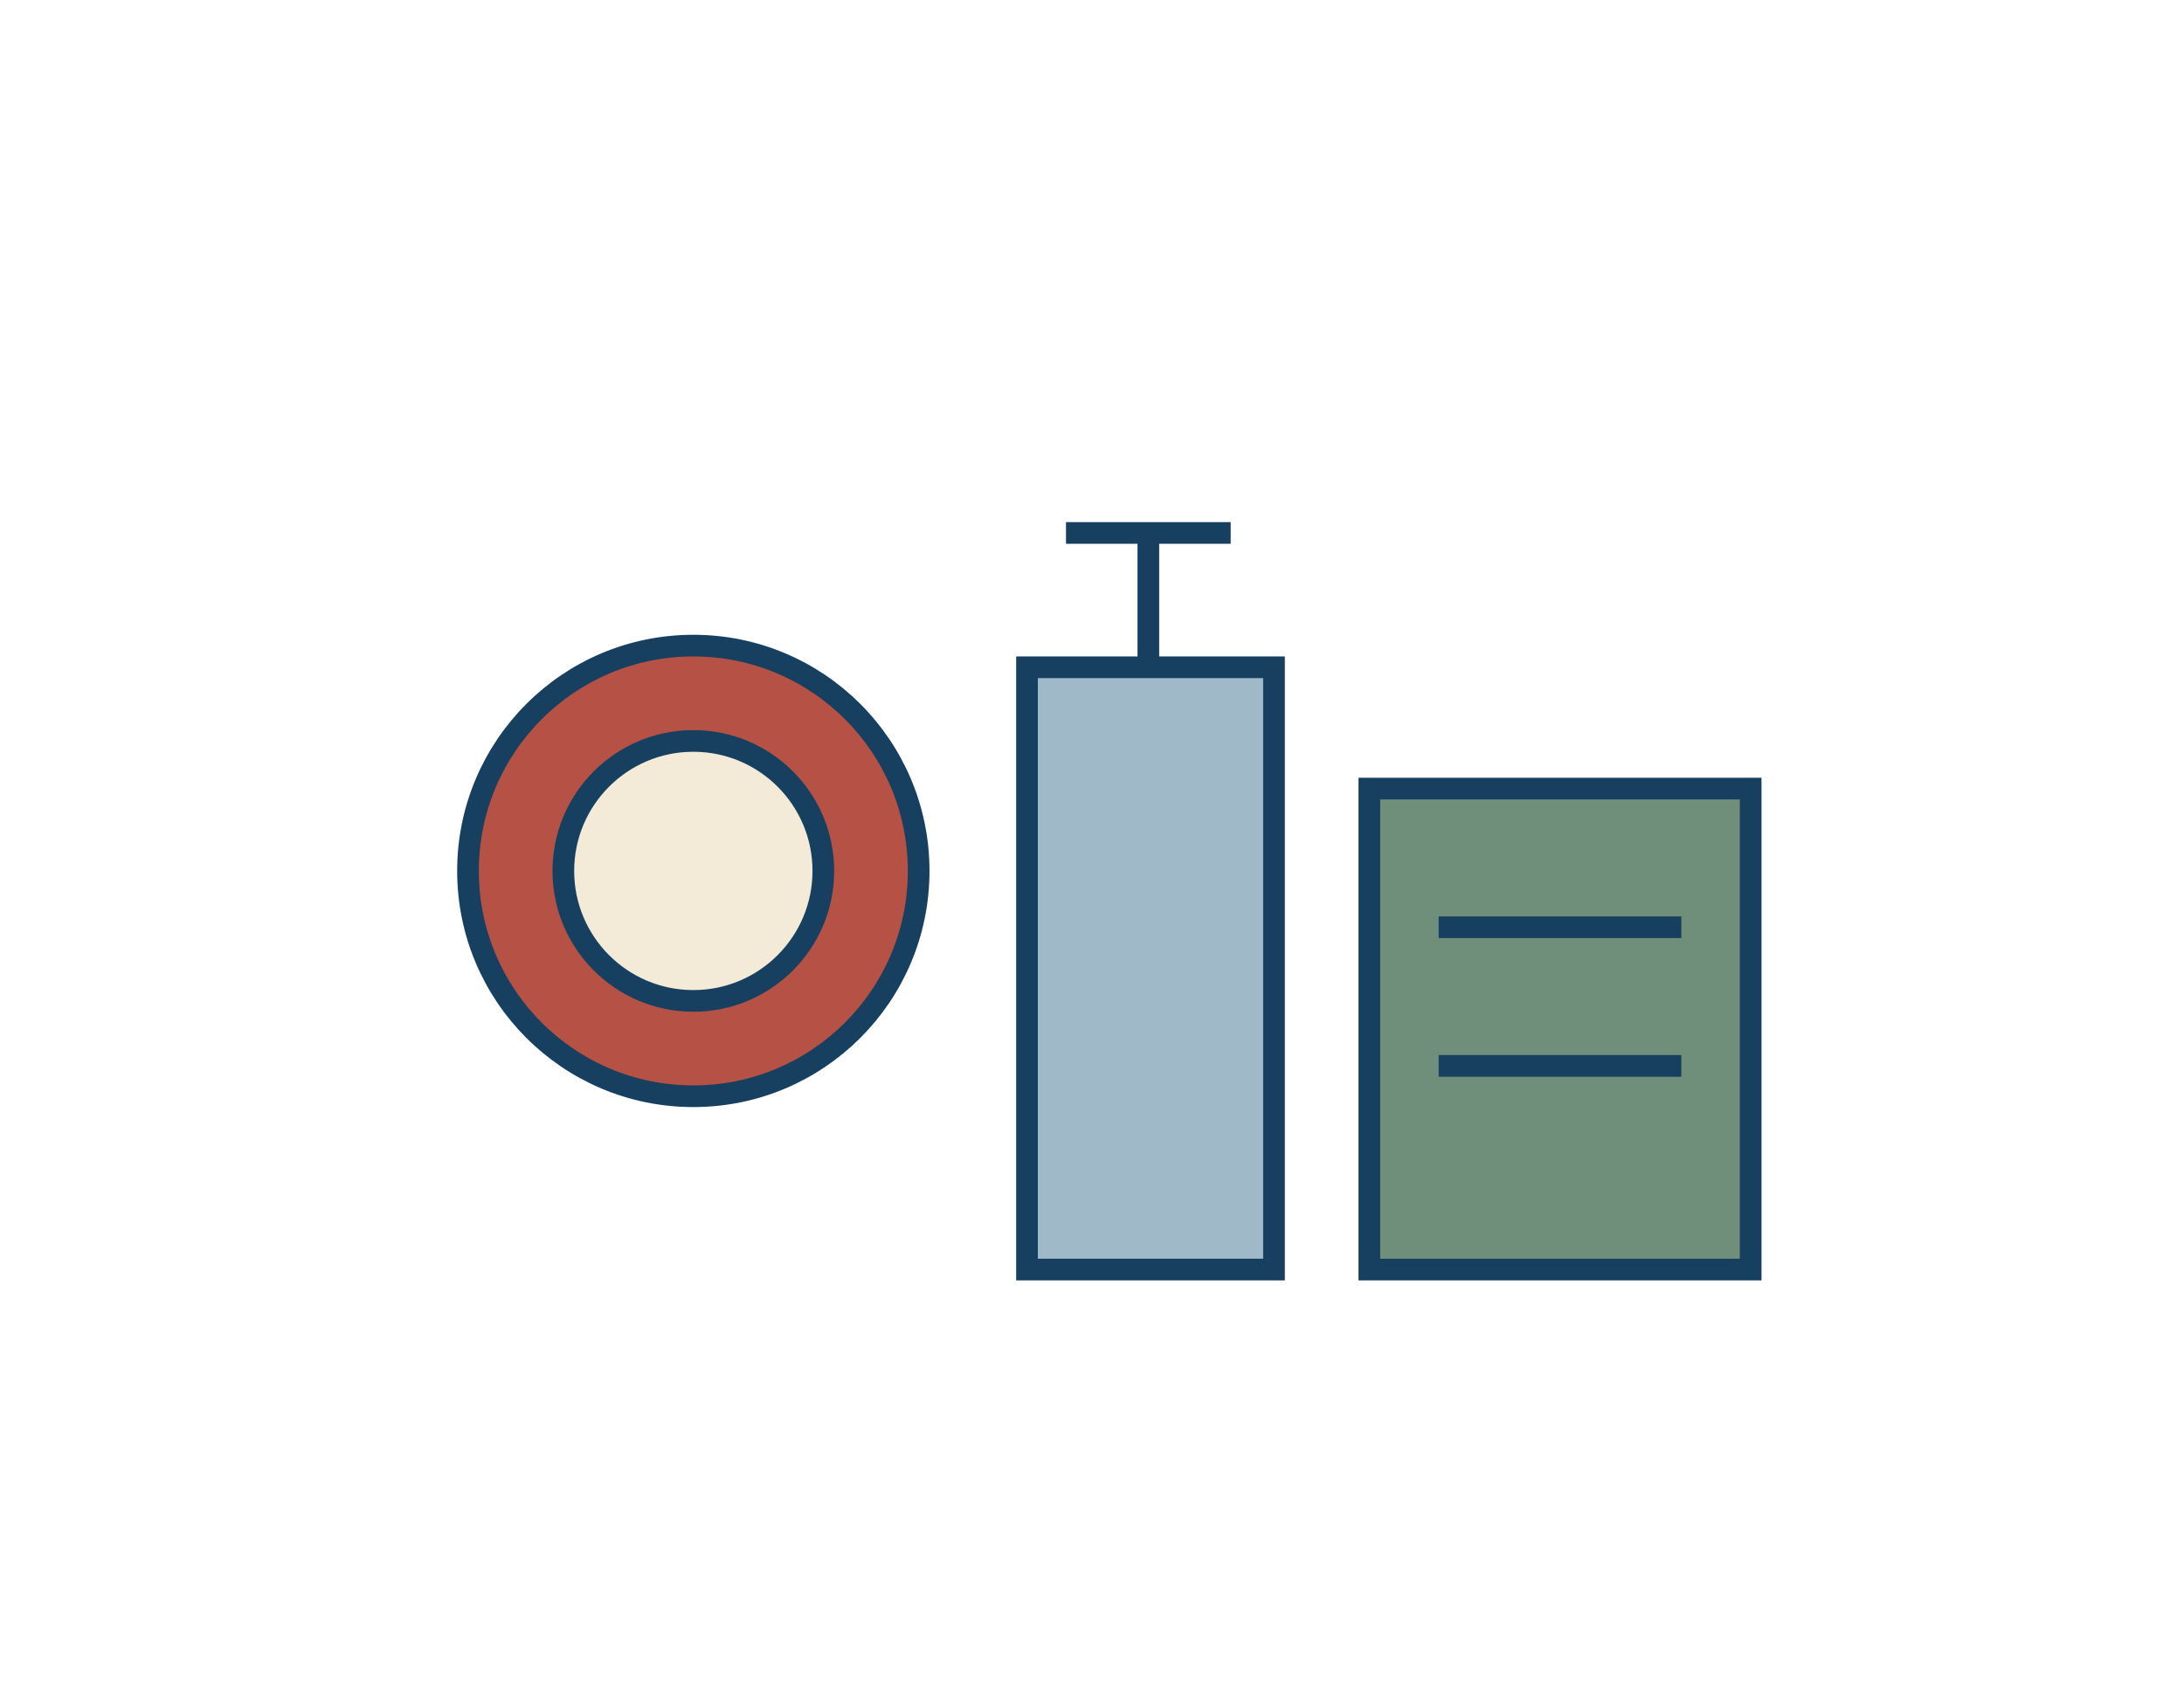
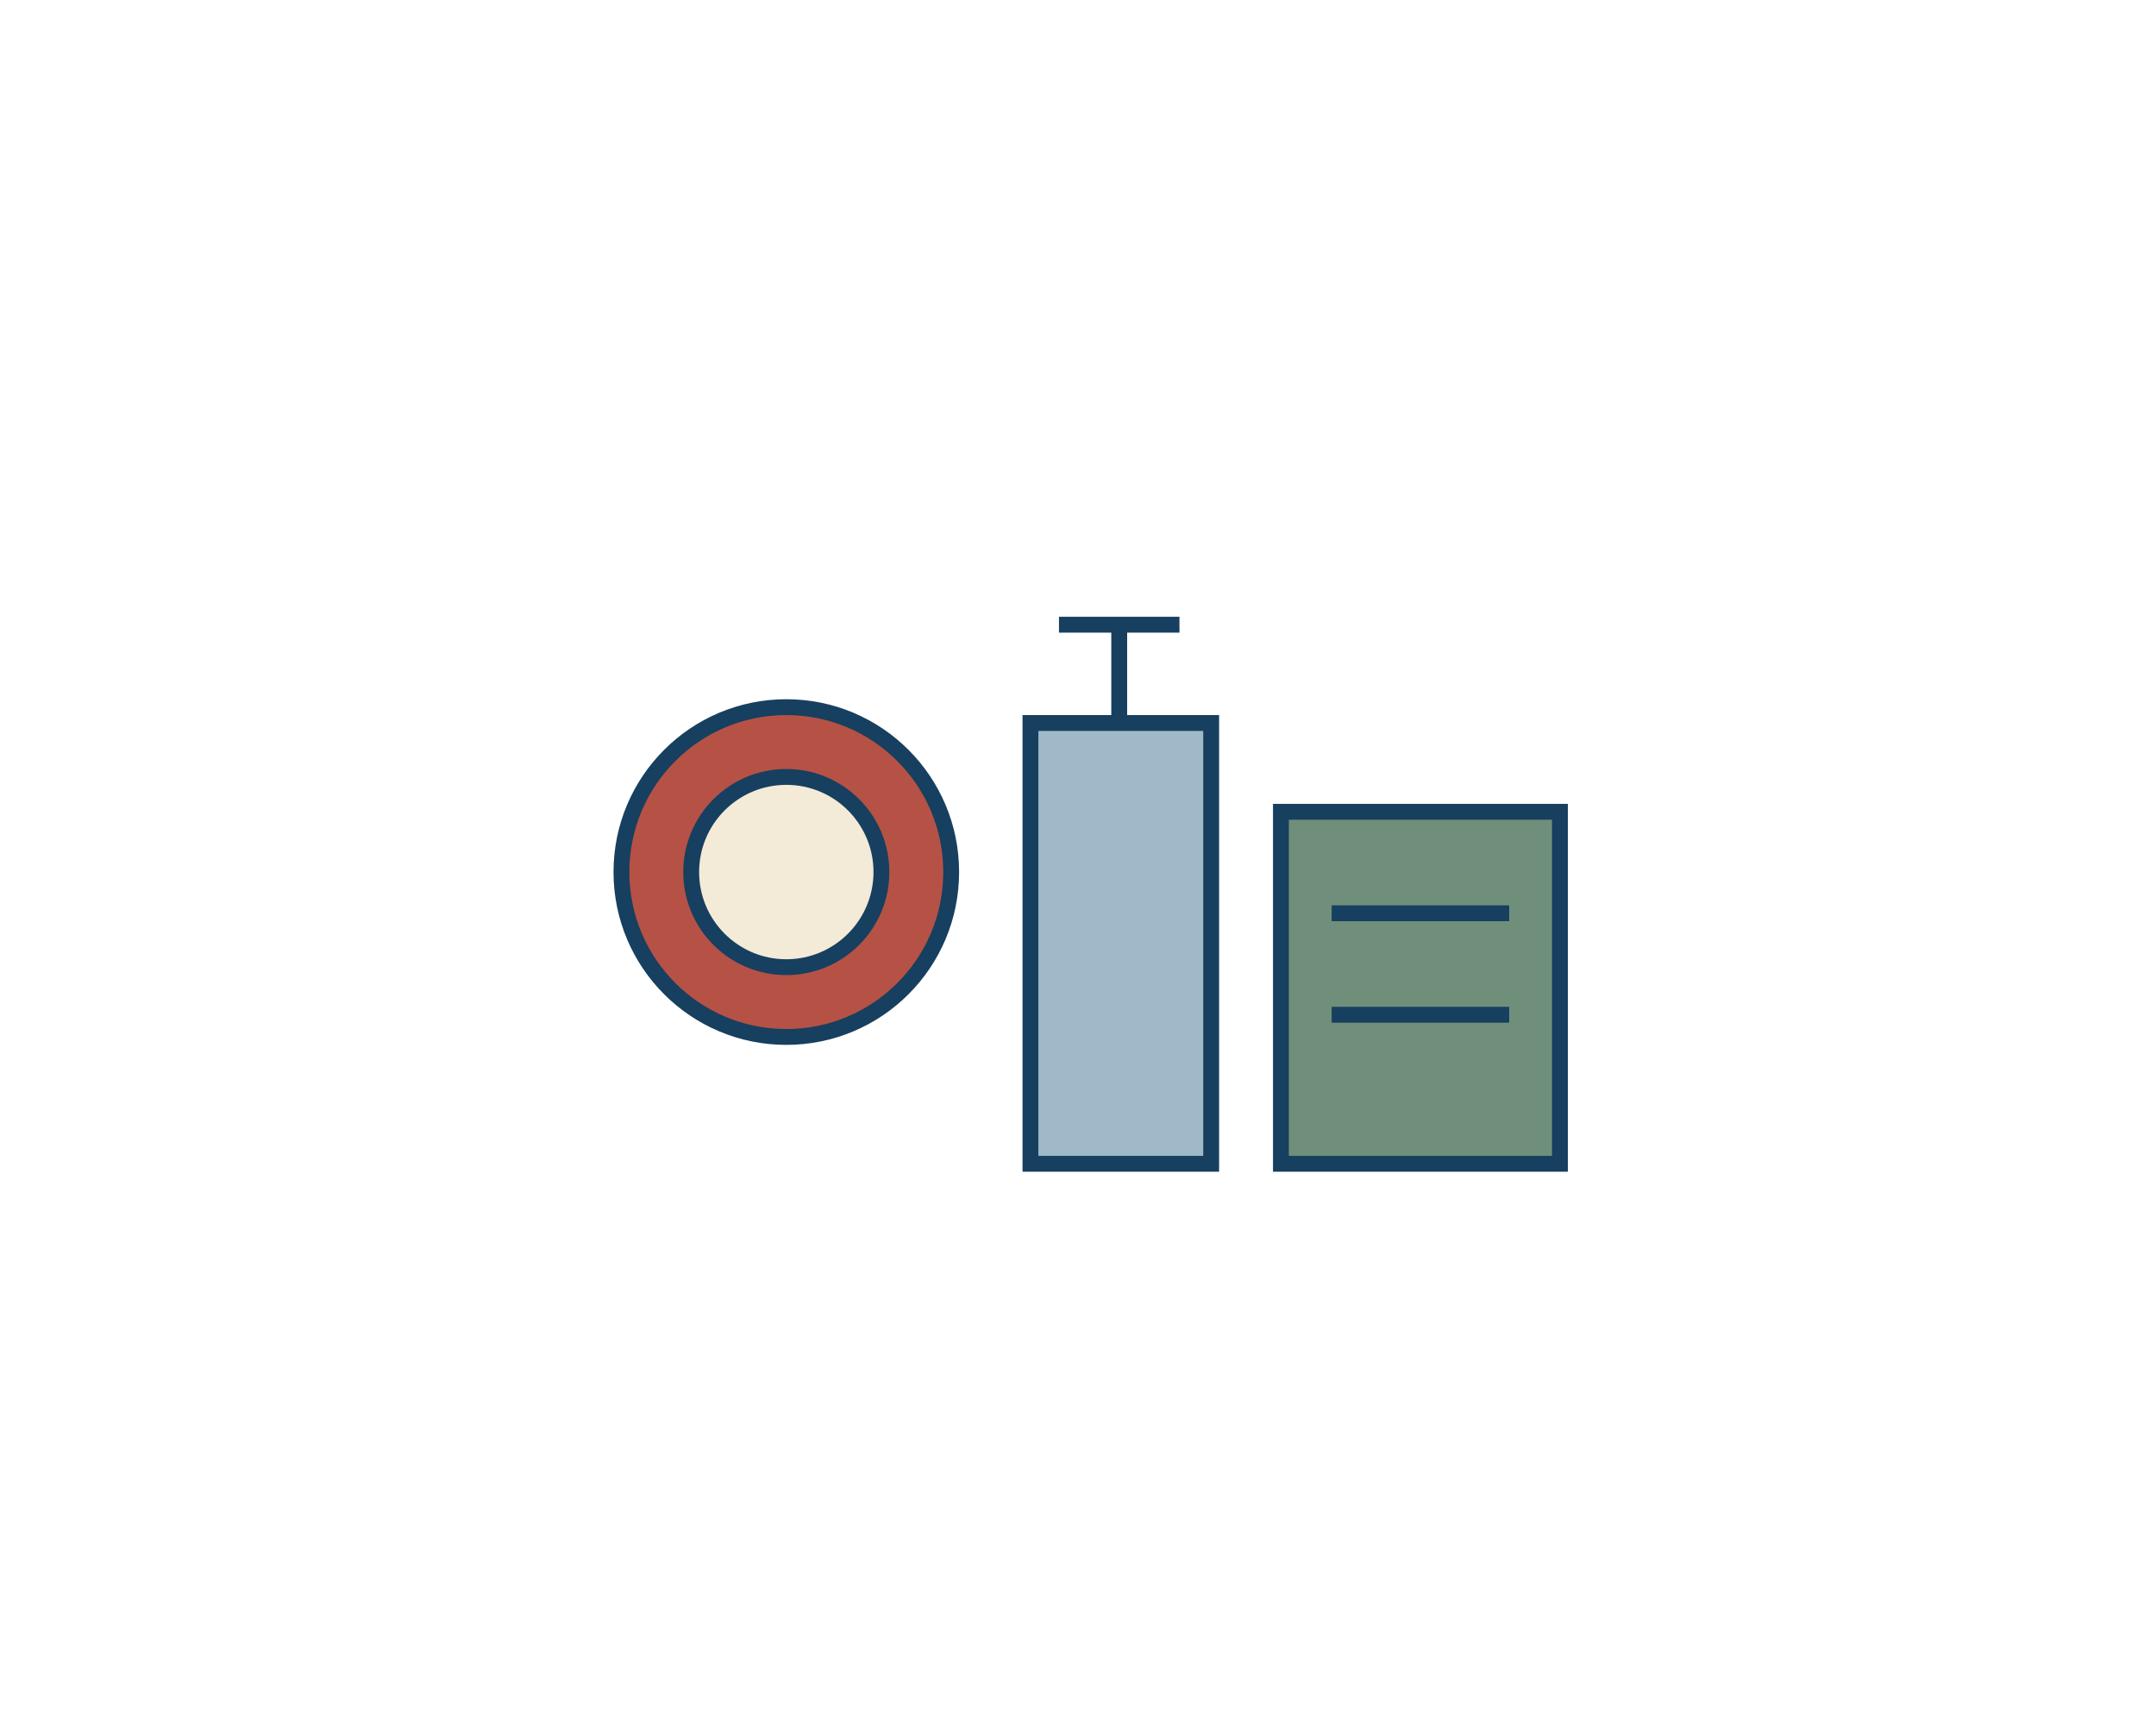
- <svg xmlns="http://www.w3.org/2000/svg" viewBox="-72 -56 504 392">
+ <svg xmlns="http://www.w3.org/2000/svg" viewBox="-160 -130 680 540">
  <g stroke="#173f5f" stroke-width="5">
    <circle cx="88" cy="145" r="52" fill="#b55245" />
    <circle cx="88" cy="145" r="30" fill="#f3ead7" />
    <path fill="#9fb9c8" d="M165 98h57v139h-57z" />
    <path d="M193 98V67M174 67h38" fill="none" />
    <path fill="#6f8f7b" d="M244 126h88v111h-88z" />
    <path d="M260 158h56M260 190h56" fill="none" />
  </g>
</svg>
